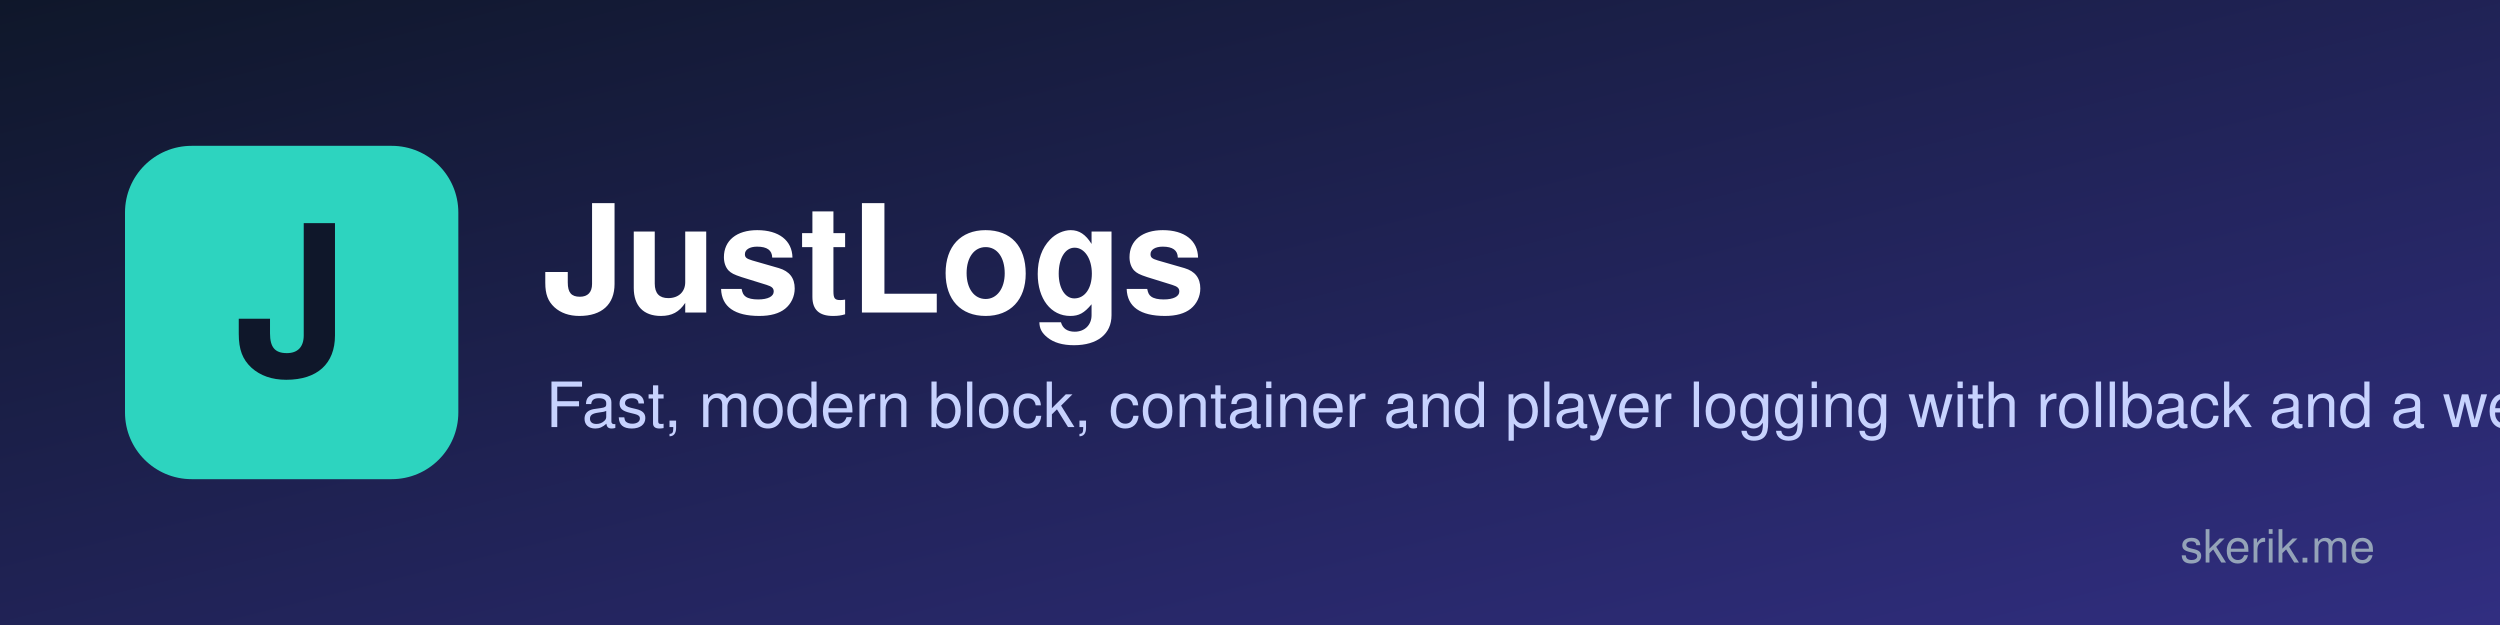
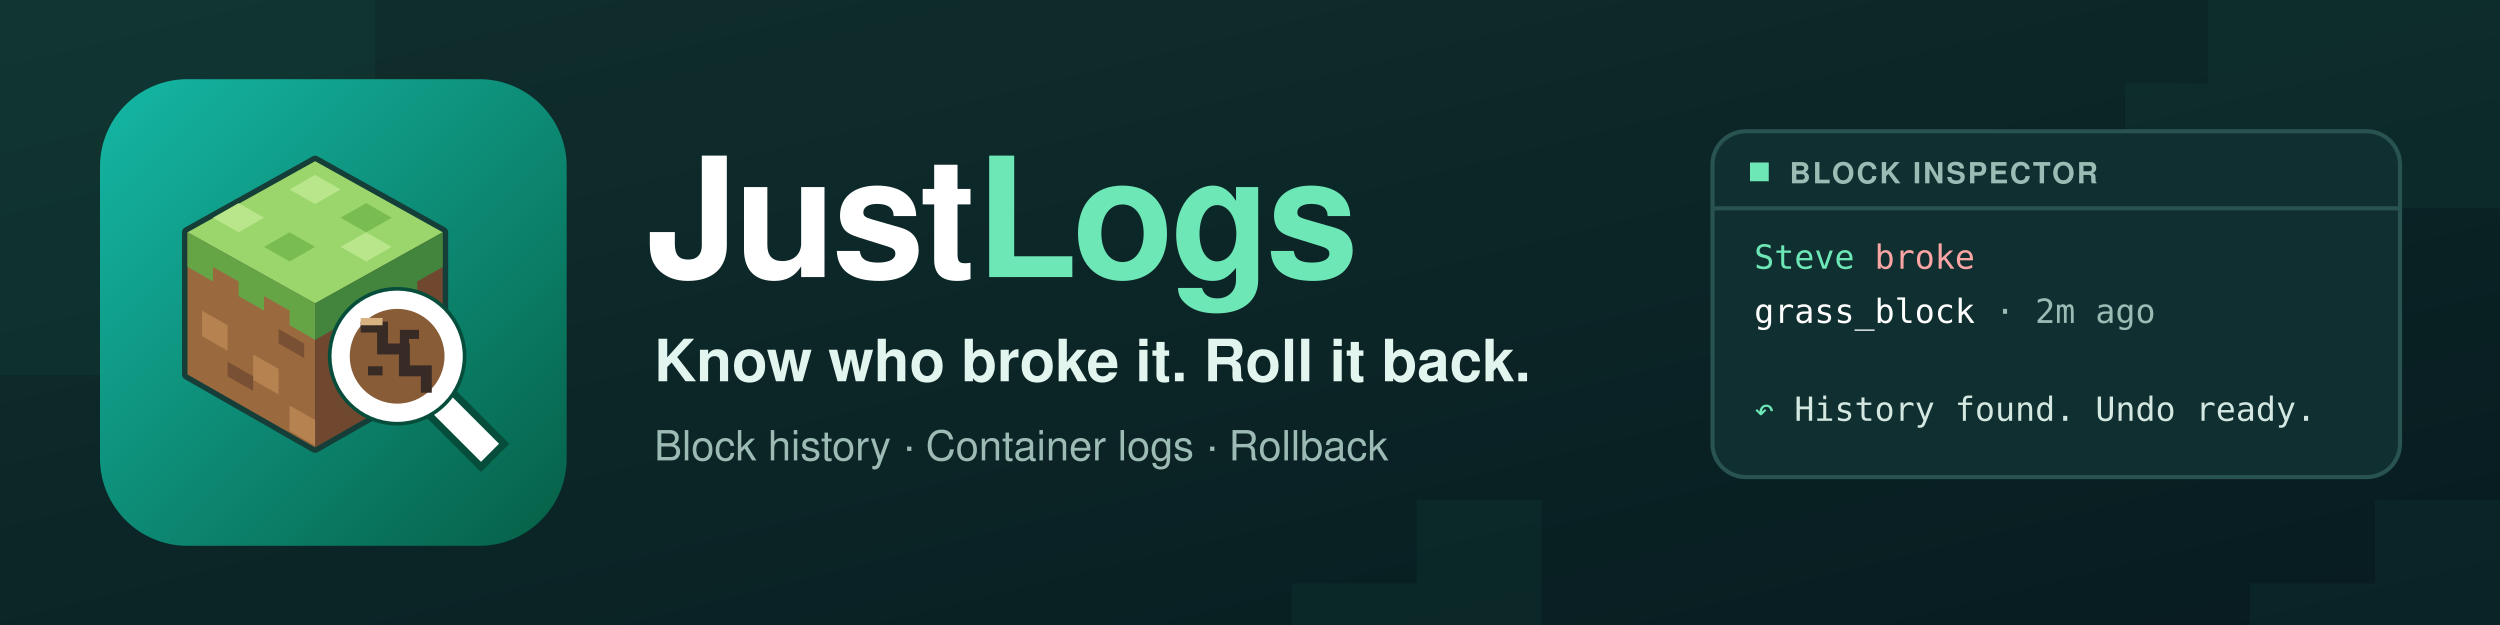
- <svg xmlns="http://www.w3.org/2000/svg" viewBox="0 0 1200 300" width="1200" height="300">
+ <svg xmlns="http://www.w3.org/2000/svg" viewBox="0 0 1200 300" width="1200" height="300" role="img" aria-label="JustLogs — Know who broke it. Roll it back.">
  <defs>
-     <linearGradient id="g" x1="0" y1="0" x2="1" y2="1">
-       <stop offset="0" stop-color="#0f172a" />
-       <stop offset="1" stop-color="#312e81" />
+     <linearGradient id="bg" x1="0" y1="0" x2="1" y2="1">
+       <stop offset="0" stop-color="#14b8a6" />
+       <stop offset="1" stop-color="#065f46" />
+     </linearGradient>
+     <linearGradient id="banner-bg" x1="0" y1="0" x2="1" y2="1">
+       <stop stop-color="#102f2d" />
+       <stop offset="1" stop-color="#071b20" />
    </linearGradient>
  </defs>
-   <rect width="1200" height="300" fill="url(#g)" />
-   <rect x="60" y="70" width="160" height="160" rx="32" fill="#2dd4bf" />
-   <text x="140" y="180" font-family="Helvetica, Arial, sans-serif" font-size="100" font-weight="700" text-anchor="middle" fill="#0f172a">J</text>
-   <text x="260" y="150" font-family="Helvetica, Arial, sans-serif" font-size="72" font-weight="700" fill="#ffffff">JustLogs</text>
-   <text x="262" y="205" font-family="Helvetica, Arial, sans-serif" font-size="30" fill="#c7d2fe">Fast, modern block, container and player logging with rollback and a web dashboard.</text>
-   <text x="1140" y="270" font-family="Helvetica, Arial, sans-serif" font-size="22" text-anchor="end" fill="#94a3b8">skerik.me</text>
+   <rect width="1200" height="300" fill="url(#banner-bg)" />
+   <g fill="#34d399" opacity="0.045">
+     <path d="M0 0H180V60H240V120H120V180H0ZM1060 0H1200V100H1140V160H1080V80H1020V40H1060ZM680 240H740V300H620V280H680ZM1140 240H1200V300H1080V280H1140Z" />
+   </g>
+   <g transform="translate(48 38) scale(.4375)">
+     <rect width="512" height="512" rx="96" fill="url(#bg)" />
+     <path d="M96 168L236 90L376 168V324L236 404L96 324Z" fill="#143e37" stroke="#143e37" stroke-width="12" stroke-linejoin="round" />
+     <path d="M96 168L236 246V404L96 324Z" fill="#9b693e" />
+     <path d="M236 246L376 168V324L236 404Z" fill="#70482f" />
+     <path d="M96 168L236 90L376 168L236 246Z" fill="#9bd66c" />
+     <path d="M124 152L152 136L180 152L152 168ZM208 121L236 105L264 121L236 137ZM264 184L292 168L320 184L292 200Z" fill="#b9e58b" />
+     <path d="M180 184L208 168L236 184L208 200ZM292 136L320 152L292 168L264 152Z" fill="#79bc51" />
+     <path d="M96 168L236 246V286L208 270V254L180 238V254L152 238V222L124 206V222L96 206Z" fill="#65a546" />
+     <path d="M236 246L376 168V206L348 222V238L320 254V238L292 254V270L264 286V270L236 286Z" fill="#43853c" />
+     <path d="M112 254L140 270V298L112 282ZM168 302L196 318V346L168 330ZM208 358L236 374V402L208 386Z" fill="#b58250" />
+     <path d="M140 310L168 326V342L140 326ZM196 274L224 290V306L196 290Z" fill="#795033" />
+     <path d="M264 306L292 290V318L264 334ZM320 274L348 258V286L320 302Z" fill="#895c38" />
+     <path d="M371 353L418 400" fill="none" stroke="#064e3b" stroke-width="44" stroke-linecap="square" />
+     <path d="M371 353L418 400" fill="none" stroke="#ffffff" stroke-width="28" stroke-linecap="square" />
+     <circle cx="326" cy="304" r="76" fill="#064e3b" />
+     <circle cx="326" cy="304" r="62" fill="#895c38" stroke="#ffffff" stroke-width="20" />
+     <path d="M286 272H310V296H334V320H358V344" fill="none" stroke="#382b25" stroke-width="12" stroke-linejoin="miter" />
+     <path d="M334 296V280H350M310 320H294" fill="none" stroke="#382b25" stroke-width="10" />
+     <path d="M286 266H310" fill="none" stroke="#d9b282" stroke-width="8" />
+   </g>
+   <g font-family="Helvetica, Arial, sans-serif">
+     <text x="310" y="133" font-size="80" font-weight="700" letter-spacing="-2" fill="#ffffff">Just<tspan fill="#6ee7b7">Logs</tspan>
+     </text>
+     <text x="314" y="183" font-size="28" font-weight="700" fill="#e2f5ee">Know who broke it. Roll it back.</text>
+     <text x="314" y="221" font-size="20" fill="#9cbbb5">Block history · Container logs · Rollback</text>
+   </g>
+   <rect x="822" y="63" width="330" height="166" rx="16" fill="#102f30" stroke="#28534e" stroke-width="2" />
+   <path d="M822 100H1152" stroke="#28534e" stroke-width="2" />
+   <rect x="840" y="78" width="9" height="9" fill="#6ee7b7" />
+   <text x="859" y="88" font-family="Helvetica, Arial, sans-serif" font-size="14" font-weight="700" letter-spacing="1" fill="#9cbbb5">BLOCK INSPECTOR</text>
+   <g font-family="Menlo, Consolas, monospace" font-size="16">
+     <text x="842" y="129" fill="#6ee7b7">Steve <tspan fill="#fca5a5">broke</tspan>
+     </text>
+     <text x="842" y="155" fill="#ffffff">grass_block <tspan fill="#9cbbb5">· 2m ago</tspan>
+     </text>
+     <text x="842" y="202" fill="#6ee7b7">↶ <tspan fill="#d4e8e1">History found. Undo ready.</tspan>
+     </text>
+   </g>
</svg>
